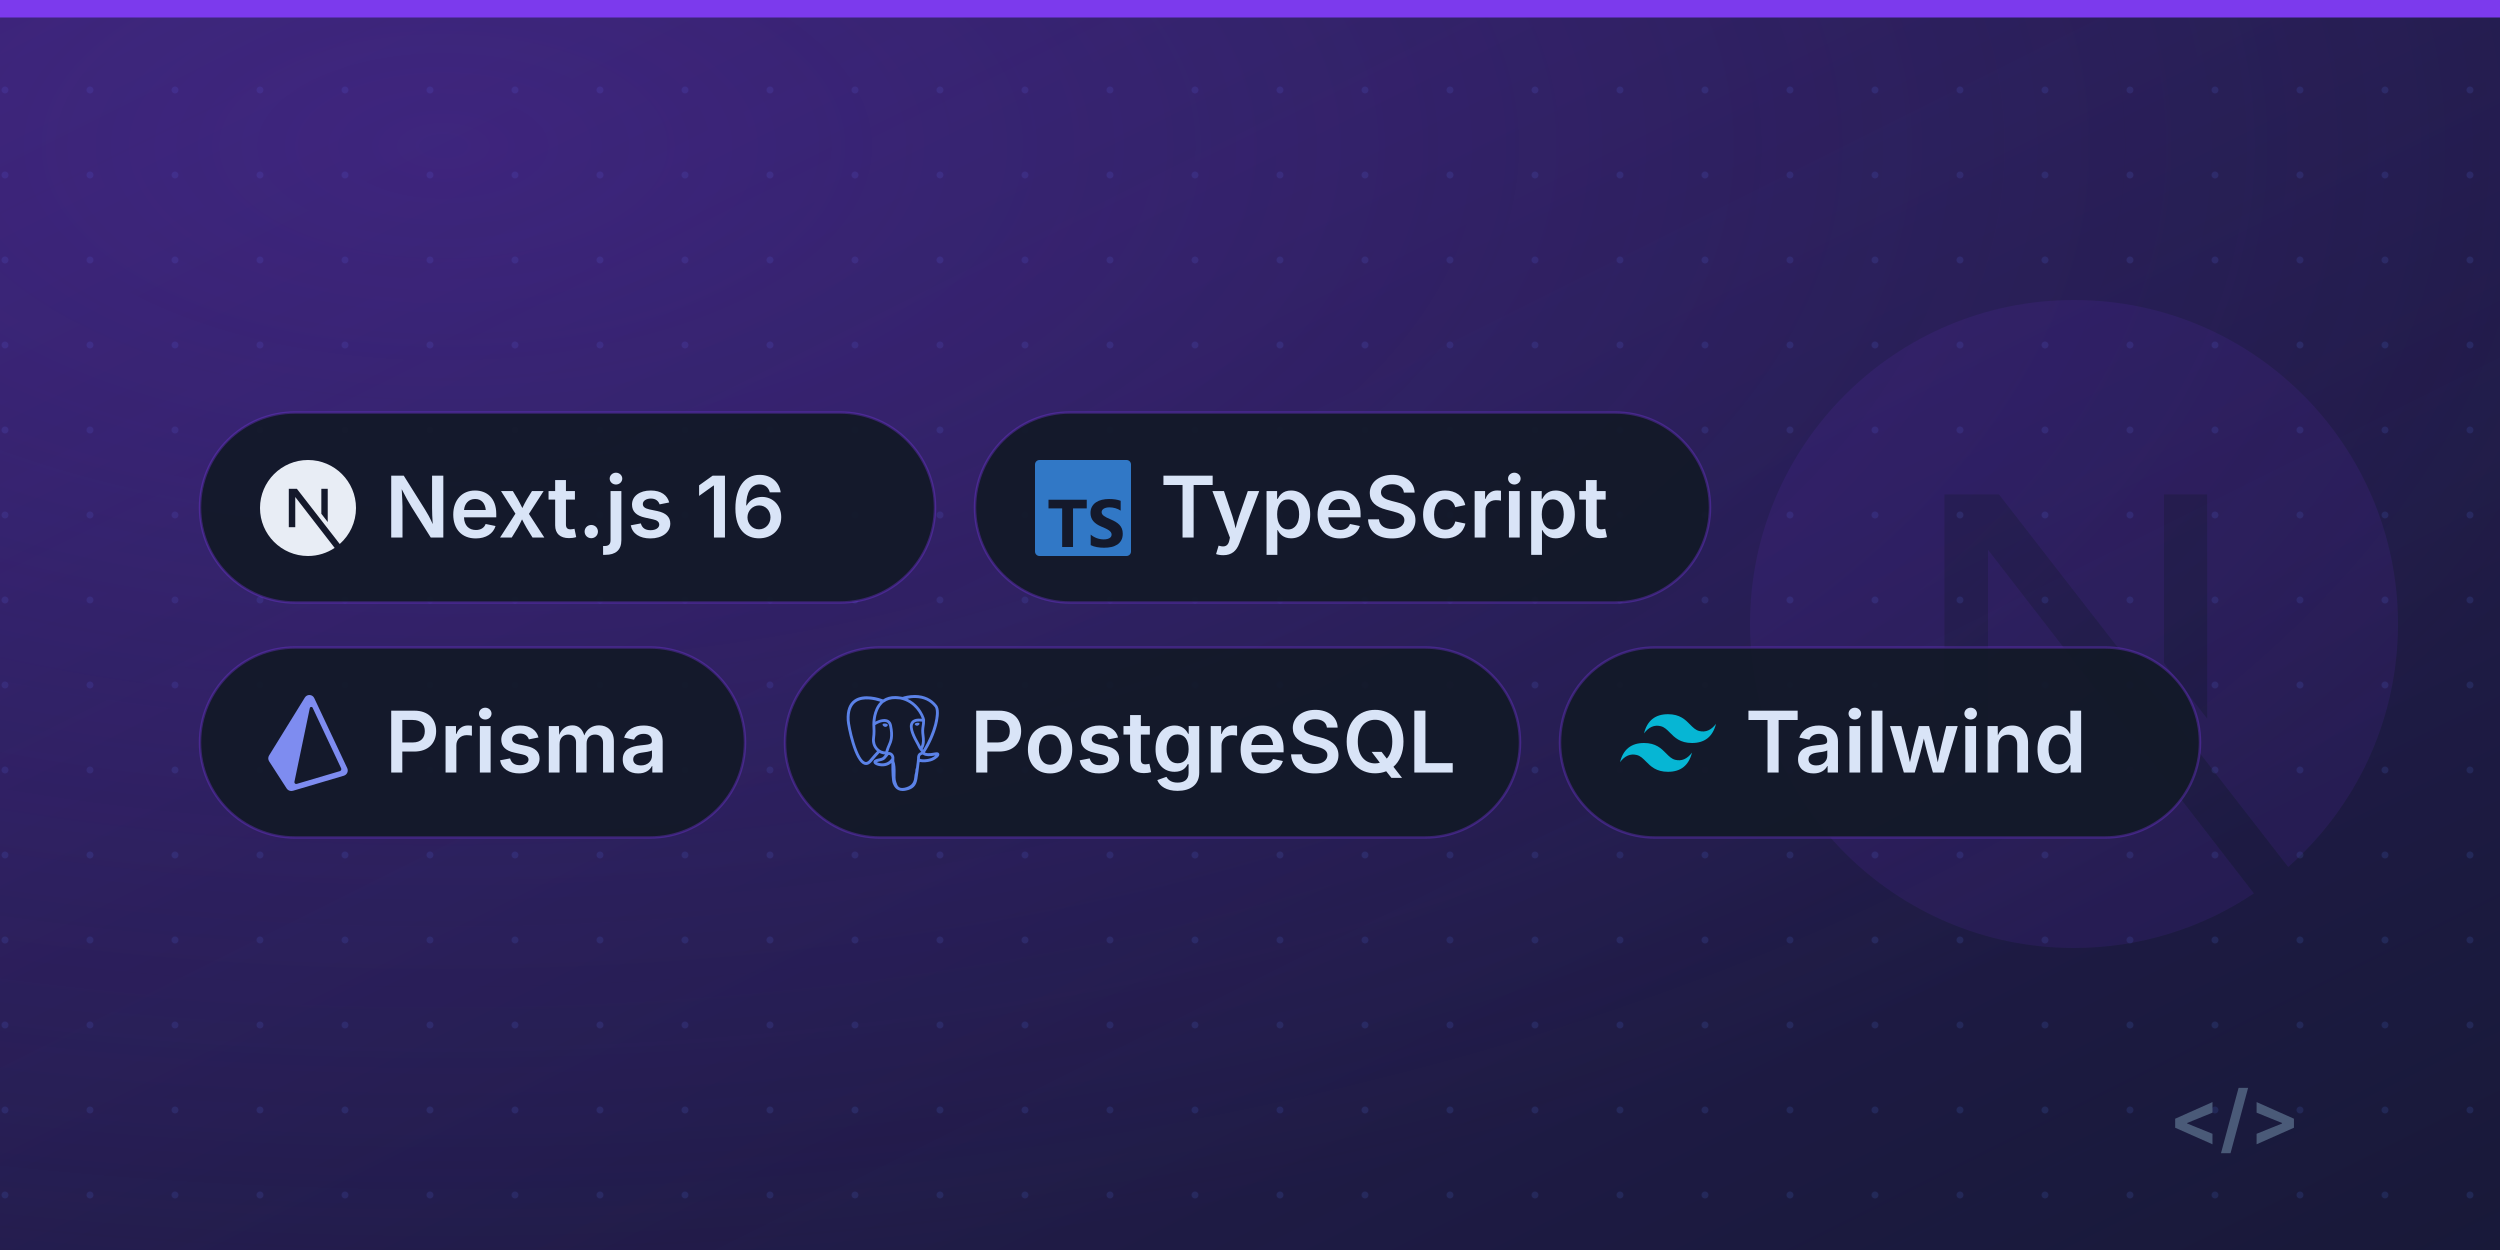
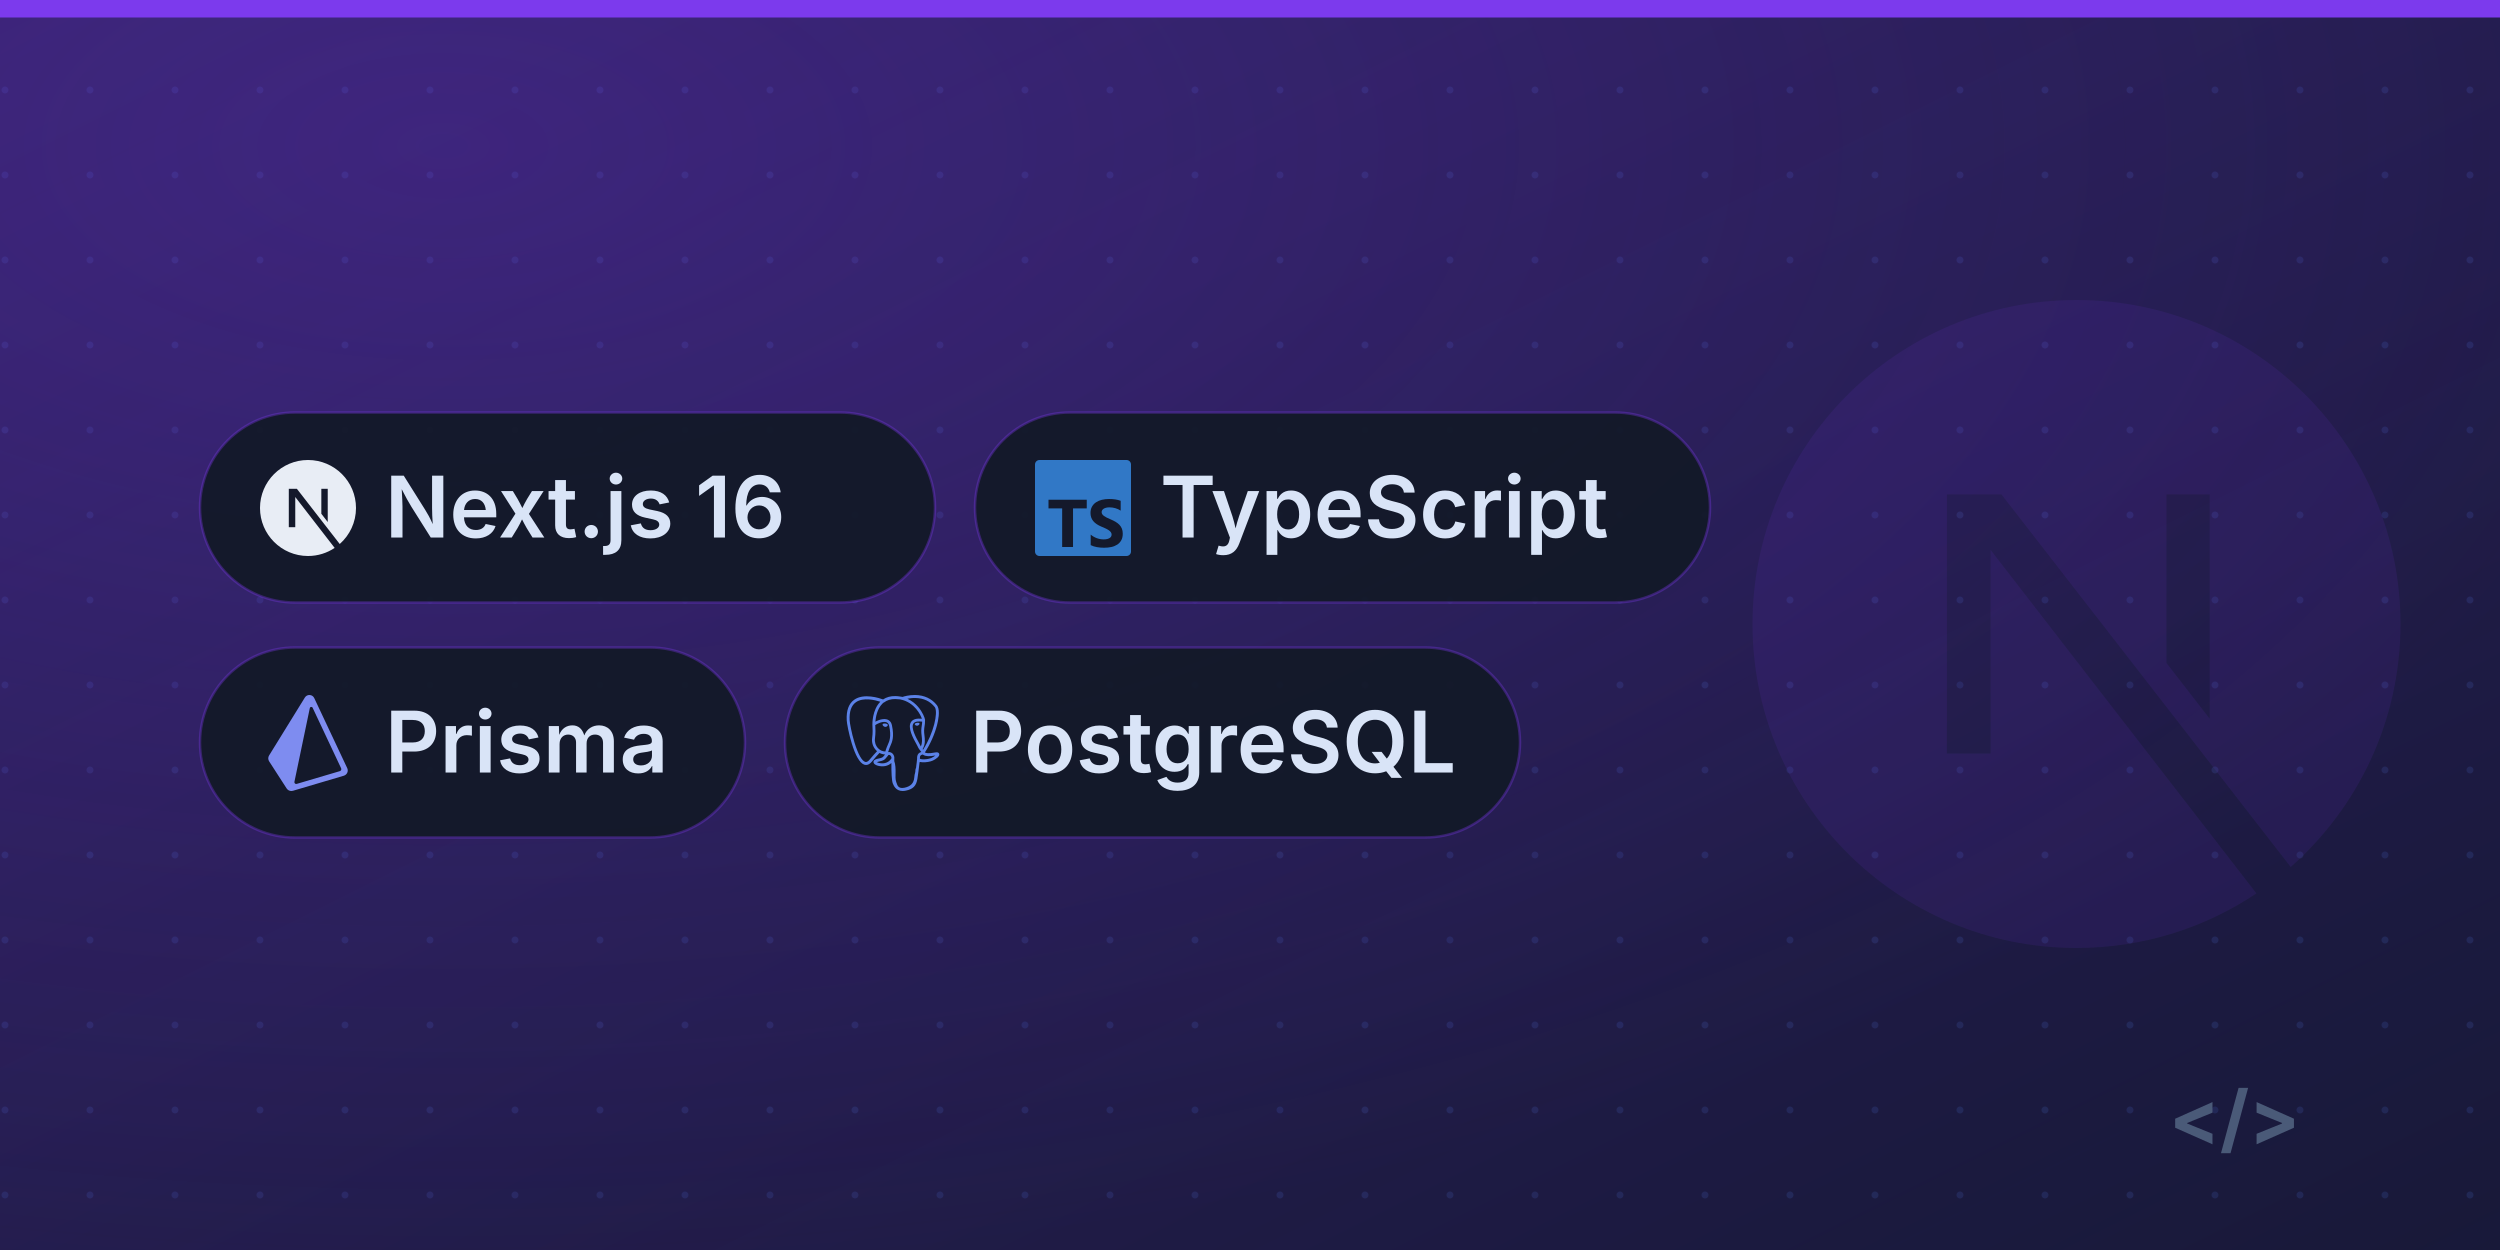
- <svg xmlns="http://www.w3.org/2000/svg" width="1000" height="500" viewBox="0 0 1000 500" role="img" aria-label="Norma: Sistema de Gestão Jurídica">
+ <svg xmlns="http://www.w3.org/2000/svg" width="1000" height="500" viewBox="0 0 1000 500" role="img" aria-label="Tecnologias: Next.js 16, TypeScript, Prisma, PostgreSQL, Tailwind v4">
  <defs>
-     <linearGradient id="gNorma" x1="0" y1="0" x2="1" y2="1">
+     <linearGradient id="gNext" x1="0" y1="0" x2="1" y2="1">
      <stop offset="0" stop-color="#7c3aed" stop-opacity=".30" />
      <stop offset="1" stop-color="#7c3aed" stop-opacity=".08" />
    </linearGradient>
-     <linearGradient id="bNorma" x1="0" y1="0" x2="1" y2="0">
+     <linearGradient id="bNext" x1="0" y1="0" x2="1" y2="0">
      <stop offset="0" stop-color="#7c3aed" />
      <stop offset="1" stop-color="#7c3aed" />
    </linearGradient>
-     <radialGradient id="hNorma" cx=".18" cy=".12" r=".9">
+     <radialGradient id="hNext" cx=".18" cy=".12" r=".9">
      <stop offset="0" stop-color="#7c3aed" stop-opacity=".22" />
      <stop offset="1" stop-color="#7c3aed" stop-opacity="0" />
    </radialGradient>
-     <pattern id="pNorma" width="34" height="34" patternUnits="userSpaceOnUse">
+     <pattern id="pNext" width="34" height="34" patternUnits="userSpaceOnUse">
      <circle cx="2" cy="2" r="1.4" fill="#4f8ef7" fill-opacity=".14" />
    </pattern>
  </defs>
  <rect width="1000" height="500" fill="#0f1629" />
-   <rect width="1000" height="500" fill="url(#pNorma)" />
-   <rect width="1000" height="500" fill="url(#gNorma)" />
-   <rect width="1000" height="500" fill="url(#hNorma)" />
-   <rect width="1000" height="7" fill="url(#bNorma)" />
-   <g transform="translate(700,120) scale(10.8)" fill="#7c3aed" fill-opacity=".10">
+   <rect width="1000" height="500" fill="url(#pNext)" />
+   <rect width="1000" height="500" fill="url(#gNext)" />
+   <rect width="1000" height="500" fill="url(#hNext)" />
+   <rect width="1000" height="7" fill="url(#bNext)" />
+   <g transform="translate(701,120) scale(10.8)" fill="#7c3aed" fill-opacity=".10">
    <path d="M18.665 21.978C16.758 23.255 14.465 24 12 24 5.377 24 0 18.623 0 12S5.377 0 12 0s12 5.377 12 12c0 3.583-1.574 6.801-4.067 9.001L9.219 7.2H7.2v9.596h1.615V9.251l9.85 12.727Zm-3.332-8.533 1.6 2.061V7.2h-1.6v6.245Z" />
  </g>
  <rect x="80" y="165" width="294" height="76" rx="38" fill="#131928" fill-opacity=".94" stroke="#7c3aed" stroke-opacity=".34" />
  <g transform="translate(104,184) scale(1.6)" fill="#E8EDF5">
    <path d="M18.665 21.978C16.758 23.255 14.465 24 12 24 5.377 24 0 18.623 0 12S5.377 0 12 0s12 5.377 12 12c0 3.583-1.574 6.801-4.067 9.001L9.219 7.2H7.2v9.596h1.615V9.251l9.85 12.727Zm-3.332-8.533 1.6 2.061V7.2h-1.6v6.245Z" />
  </g>
  <text x="154" y="215" font-family="Inter,-apple-system,BlinkMacSystemFont,'Segoe UI',Roboto,Helvetica,Arial,sans-serif" font-size="34" font-weight="600" fill="#d9e4f7" textLength="190" lengthAdjust="spacingAndGlyphs">Next.js 16</text>
  <rect x="390" y="165" width="294" height="76" rx="38" fill="#131928" fill-opacity=".94" stroke="#7c3aed" stroke-opacity=".34" />
  <g transform="translate(414,184) scale(1.6)" fill="#3178C6">
    <path d="M1.125 0C.502 0 0 .502 0 1.125v21.75C0 23.498.502 24 1.125 24h21.75c.623 0 1.125-.502 1.125-1.125V1.125C24 .502 23.498 0 22.875 0zm17.363 9.75c.612 0 1.154.037 1.627.111a6.38 6.38 0 0 1 1.306.34v2.458a3.95 3.95 0 0 0-.643-.361 5.093 5.093 0 0 0-.717-.26 5.453 5.453 0 0 0-1.426-.2c-.3 0-.573.028-.819.086a2.1 2.1 0 0 0-.623.242c-.17.104-.3.229-.393.374a.888.888 0 0 0-.14.49c0 .196.053.373.156.529.104.156.252.304.443.444s.423.276.696.41c.273.135.582.274.926.416.47.197.892.407 1.266.628.374.222.695.473.963.753.268.279.472.598.614.957.142.359.214.776.214 1.253 0 .657-.125 1.21-.373 1.656a3.033 3.033 0 0 1-1.012 1.085 4.38 4.38 0 0 1-1.487.596c-.566.12-1.163.18-1.79.18a9.916 9.916 0 0 1-1.84-.164 5.544 5.544 0 0 1-1.512-.493v-2.63a5.033 5.033 0 0 0 3.237 1.2c.333 0 .624-.03.872-.09.249-.06.456-.144.623-.25.166-.108.29-.234.373-.38a1.023 1.023 0 0 0-.074-1.089 2.12 2.12 0 0 0-.537-.5 5.597 5.597 0 0 0-.807-.444 27.72 27.72 0 0 0-1.007-.436c-.918-.383-1.602-.852-2.053-1.405-.45-.553-.676-1.222-.676-2.005 0-.614.123-1.141.369-1.582.246-.441.58-.804 1.004-1.089a4.494 4.494 0 0 1 1.47-.629 7.536 7.536 0 0 1 1.77-.201zm-15.113.188h9.563v2.166H9.506v9.646H6.789v-9.646H3.375z" />
  </g>
  <text x="464" y="215" font-family="Inter,-apple-system,BlinkMacSystemFont,'Segoe UI',Roboto,Helvetica,Arial,sans-serif" font-size="34" font-weight="600" fill="#d9e4f7" textLength="190" lengthAdjust="spacingAndGlyphs">TypeScript</text>
  <rect x="80" y="259" width="218" height="76" rx="38" fill="#131928" fill-opacity=".94" stroke="#7c3aed" stroke-opacity=".34" />
  <g transform="translate(104,278) scale(1.6)" fill="#7E8CF0">
    <path d="M21.807 18.285L13.553.756c-.207-.438-.639-.727-1.129-.754-.502-.029-.952.213-1.206.625L2.266 15.127c-.277.452-.272 1.009.016 1.456l4.376 6.779c.261.405.713.639 1.182.639.133 0 .267-.019.399-.058l12.702-3.757c.389-.115.707-.39.874-.755s.163-.783-.007-1.145zm-1.848.752L9.181 22.224c-.329.098-.645-.187-.576-.519l3.85-18.439c.072-.345.549-.4.699-.08l7.129 15.138c.134.286-.019.622-.325.713z" />
  </g>
  <text x="154" y="309" font-family="Inter,-apple-system,BlinkMacSystemFont,'Segoe UI',Roboto,Helvetica,Arial,sans-serif" font-size="34" font-weight="600" fill="#d9e4f7" textLength="114" lengthAdjust="spacingAndGlyphs">Prisma</text>
  <rect x="314" y="259" width="294" height="76" rx="38" fill="#131928" fill-opacity=".94" stroke="#7c3aed" stroke-opacity=".34" />
  <g transform="translate(338,278) scale(1.6)" fill="#5B82E8">
    <path d="M23.559 14.723a.527.527 0 0 0-.056-.119c-.139-.263-.477-.342-1.007-.232-1.653.341-2.293.131-2.526-.019 1.342-2.048 2.445-4.522 3.041-6.83.271-1.051.798-3.524.122-4.732a1.564 1.564 0 0 0-.151-.235C21.693.909 19.801.025 17.51.001c-1.495-.016-2.771.346-3.116.479a9.449 9.449 0 0 0-.516-.082 8.044 8.044 0 0 0-1.311-.128c-1.182-.018-2.204.264-3.05.841-.857-.321-4.789-1.645-7.222.079C.936 2.153.309 3.873.43 6.304c.041.818.507 3.334 1.242 5.744.46 1.506.939 2.702 1.433 3.582.553.994 1.126 1.593 1.714 1.79.447.149 1.133.144 1.858-.728.801-.964 1.59-1.826 1.945-2.207.435.235.906.362 1.39.377a.057.057 0 0 0 0.0.004 11.031 11.031 0 0 0-.247.305c-.339.43-.409.52-1.5.744-.31.064-1.134.234-1.146.811-.003.122.033.231.092.327.227.423.922.61 1.015.633 1.335.334 2.504.092 3.371-.679-.017 2.231.077 4.417.345 5.087.221.553.762 1.905 2.469 1.904.251 0 .526-.029.83-.094 1.782-.382 2.556-1.17 2.855-2.906.15-.871.402-2.875.539-4.101.017-.07.036-.121.057-.136.001-.001.07-.047.427.031a.367.367 0 0 0 .044.007l.254.022.015.001c.847.038 1.911-.143 2.531-.431.644-.299 1.806-1.032 1.595-1.67zM2.371 11.877c-.744-2.436-1.178-4.885-1.212-5.572-.109-2.171.417-3.683 1.562-4.493 1.837-1.299 4.84-.541 6.108-.13-.003.003-.007.006-.01.009-2.024 2.044-1.976 5.536-1.971 5.75-0.0.082.007.199.016.359.035.587.1 1.68-.073 2.918-.161 1.15.194 2.276.973 3.089.081.084.165.163.252.237-.347.371-1.1 1.193-1.903 2.158-.568.682-.96.552-1.089.509-.392-.131-.813-.587-1.238-1.322-.48-.839-.964-2.032-1.415-3.513zm6.007 5.087c-.171-.043-.327-.113-.432-.177.089-.039.237-.09.483-.141 1.283-.264 1.482-.451 1.914-1.0.099-.126.212-.269.367-.443a.355.355 0 0 0 .074-.13c.171-.151.272-.11.437-.042.156.065.308.26.369.475.029.102.062.294-.045.444-.904 1.266-2.222 1.249-3.168 1.013zm2.094-3.988-.052.141c-.133.357-.257.688-.333 1.003-.667-.002-1.317-.287-1.81-.802-.628-.655-.913-1.566-.782-2.5.183-1.308.115-2.447.079-3.059-.005-.086-.009-.161-.012-.22.296-.262 1.666-.996 2.643-.772.446.102.718.406.831.928.585 2.704.077 3.831-.33 4.736-.084.187-.163.363-.231.545zm7.364 4.572c-.017.177-.036.376-.062.596l-.146.438a.355.355 0 0 0-.018.108c-.006.475-.054.649-.115.869-.063.229-.135.489-.179 1.058-.11 1.414-.878 2.227-2.417 2.557-1.516.325-1.784-.497-2.021-1.222a6.582 6.582 0 0 0-.077-.227c-.215-.586-.191-1.412-.157-2.555.017-.561-.025-1.901-.33-2.646.004-.293.011-.591.019-.892a.353.353 0 0 0-.015-.113 1.493 1.493 0 0 0-.044-.208c-.123-.428-.421-.787-.78-.935-.142-.059-.404-.167-.718-.087.067-.276.183-.588.309-.925l.053-.142c.059-.16.134-.326.213-.501.426-.948 1.011-2.245.377-5.177-.237-1.098-1.03-1.634-2.232-1.51-.721.075-1.38.365-1.709.532a5.672 5.672 0 0 0-.196.104c.092-1.106.439-3.174 1.736-4.482a4.031 4.031 0 0 1 .303-.276.353.353 0 0 0 .145-.064c.752-.571 1.694-.851 2.802-.833.409.007.802.034 1.174.081 1.939.354 3.244 1.447 4.036 2.383.814.962 1.255 1.931 1.431 2.454-1.323-.135-2.223.127-2.68.779-.993 1.419.543 4.173 1.281 5.496.135.243.252.452.289.541.24.583.551.971.779 1.255.07.087.137.171.189.245-.401.116-1.121.383-1.055 1.717-.012.156-.042.447-.083.815-.046.208-.07.46-.099.766zm.89-1.621c-.041-.832.269-.918.597-1.01a2.857 2.857 0 0 0 .135-.041 1.202 1.202 0 0 0 .134.103c.57.377 1.582.421 3.007.134-.202.177-.519.399-.953.601-.41.19-1.096.333-1.747.364-.72.034-1.086-.081-1.172-.151zm.57-9.271c-.006.351-.054.669-.105 1.002-.055.358-.112.727-.126 1.176-.014.437.04.891.093 1.33.107.887.216 1.8-.207 2.701a3.527 3.527 0 0 1-.188-.386c-.053-.128-.167-.333-.325-.616-.616-1.104-2.057-3.69-1.319-4.745.38-.543 1.341-.566 2.178-.463zm.228 7.014a12.376 12.376 0 0 0-.085-.107l-.035-.044c.726-1.2.584-2.386.458-3.438-.052-.432-.101-.84-.088-1.223.013-.406.067-.754.118-1.091.064-.415.129-.844.111-1.351.013-.053.019-.116.012-.19-.046-.485-.6-1.938-1.729-3.253-.608-.707-1.49-1.497-2.689-2.039.525-.107 1.233-.203 2.024-.186 2.051.046 3.675.814 4.824 2.282a.908.908 0 0 1 .067.1c.723 1.356-.276 6.275-2.987 10.54zm-8.817-6.116c-.025.179-.309.422-.621.422a.582.582 0 0 1-.081-.006c-.187-.026-.377-.144-.506-.316-.046-.06-.12-.178-.105-.284.005-.04.026-.099.092-.149.118-.089.352-.123.61-.087.316.044.643.194.611.419zm7.931-.411c.011.079-.049.201-.153.31-.068.072-.212.196-.408.223a.546.546 0 0 1-.075.005c-.293 0-.541-.234-.561-.372-.024-.176.264-.311.561-.352.297-.041.611.009.636.185z" />
  </g>
  <text x="388" y="309" font-family="Inter,-apple-system,BlinkMacSystemFont,'Segoe UI',Roboto,Helvetica,Arial,sans-serif" font-size="34" font-weight="600" fill="#d9e4f7" textLength="190" lengthAdjust="spacingAndGlyphs">PostgreSQL</text>
-   <rect x="624" y="259" width="256" height="76" rx="38" fill="#131928" fill-opacity=".94" stroke="#7c3aed" stroke-opacity=".34" />
-   <g transform="translate(648,278) scale(1.6)" fill="#06B6D4">
-     <path d="M12.001,4.8c-3.2,0-5.2,1.6-6,4.8c1.2-1.6,2.6-2.2,4.2-1.8c0.913,0.228,1.565,0.89,2.288,1.624 C13.666,10.618,15.027,12,18.001,12c3.2,0,5.2-1.6,6-4.8c-1.2,1.6-2.6,2.2-4.2,1.8c-0.913-0.228-1.565-0.89-2.288-1.624 C16.337,6.182,14.976,4.8,12.001,4.8z M6.001,12c-3.2,0-5.2,1.6-6,4.8c1.2-1.6,2.6-2.2,4.2-1.8c0.913,0.228,1.565,0.89,2.288,1.624 c1.177,1.194,2.538,2.576,5.512,2.576c3.2,0,5.2-1.6,6-4.8c-1.2,1.6-2.6,2.2-4.2,1.8c-0.913-0.228-1.565-0.89-2.288-1.624 C10.337,13.382,8.976,12,6.001,12z" />
-   </g>
-   <text x="698" y="309" font-family="Inter,-apple-system,BlinkMacSystemFont,'Segoe UI',Roboto,Helvetica,Arial,sans-serif" font-size="34" font-weight="600" fill="#d9e4f7" textLength="152" lengthAdjust="spacingAndGlyphs">Tailwind</text>
  <text x="920" y="458" font-family="Inter,-apple-system,BlinkMacSystemFont,'Segoe UI',Roboto,Helvetica,Arial,sans-serif" font-size="30" font-weight="700" fill="#4a5a78" text-anchor="end">&lt;/&gt;</text>
</svg>
